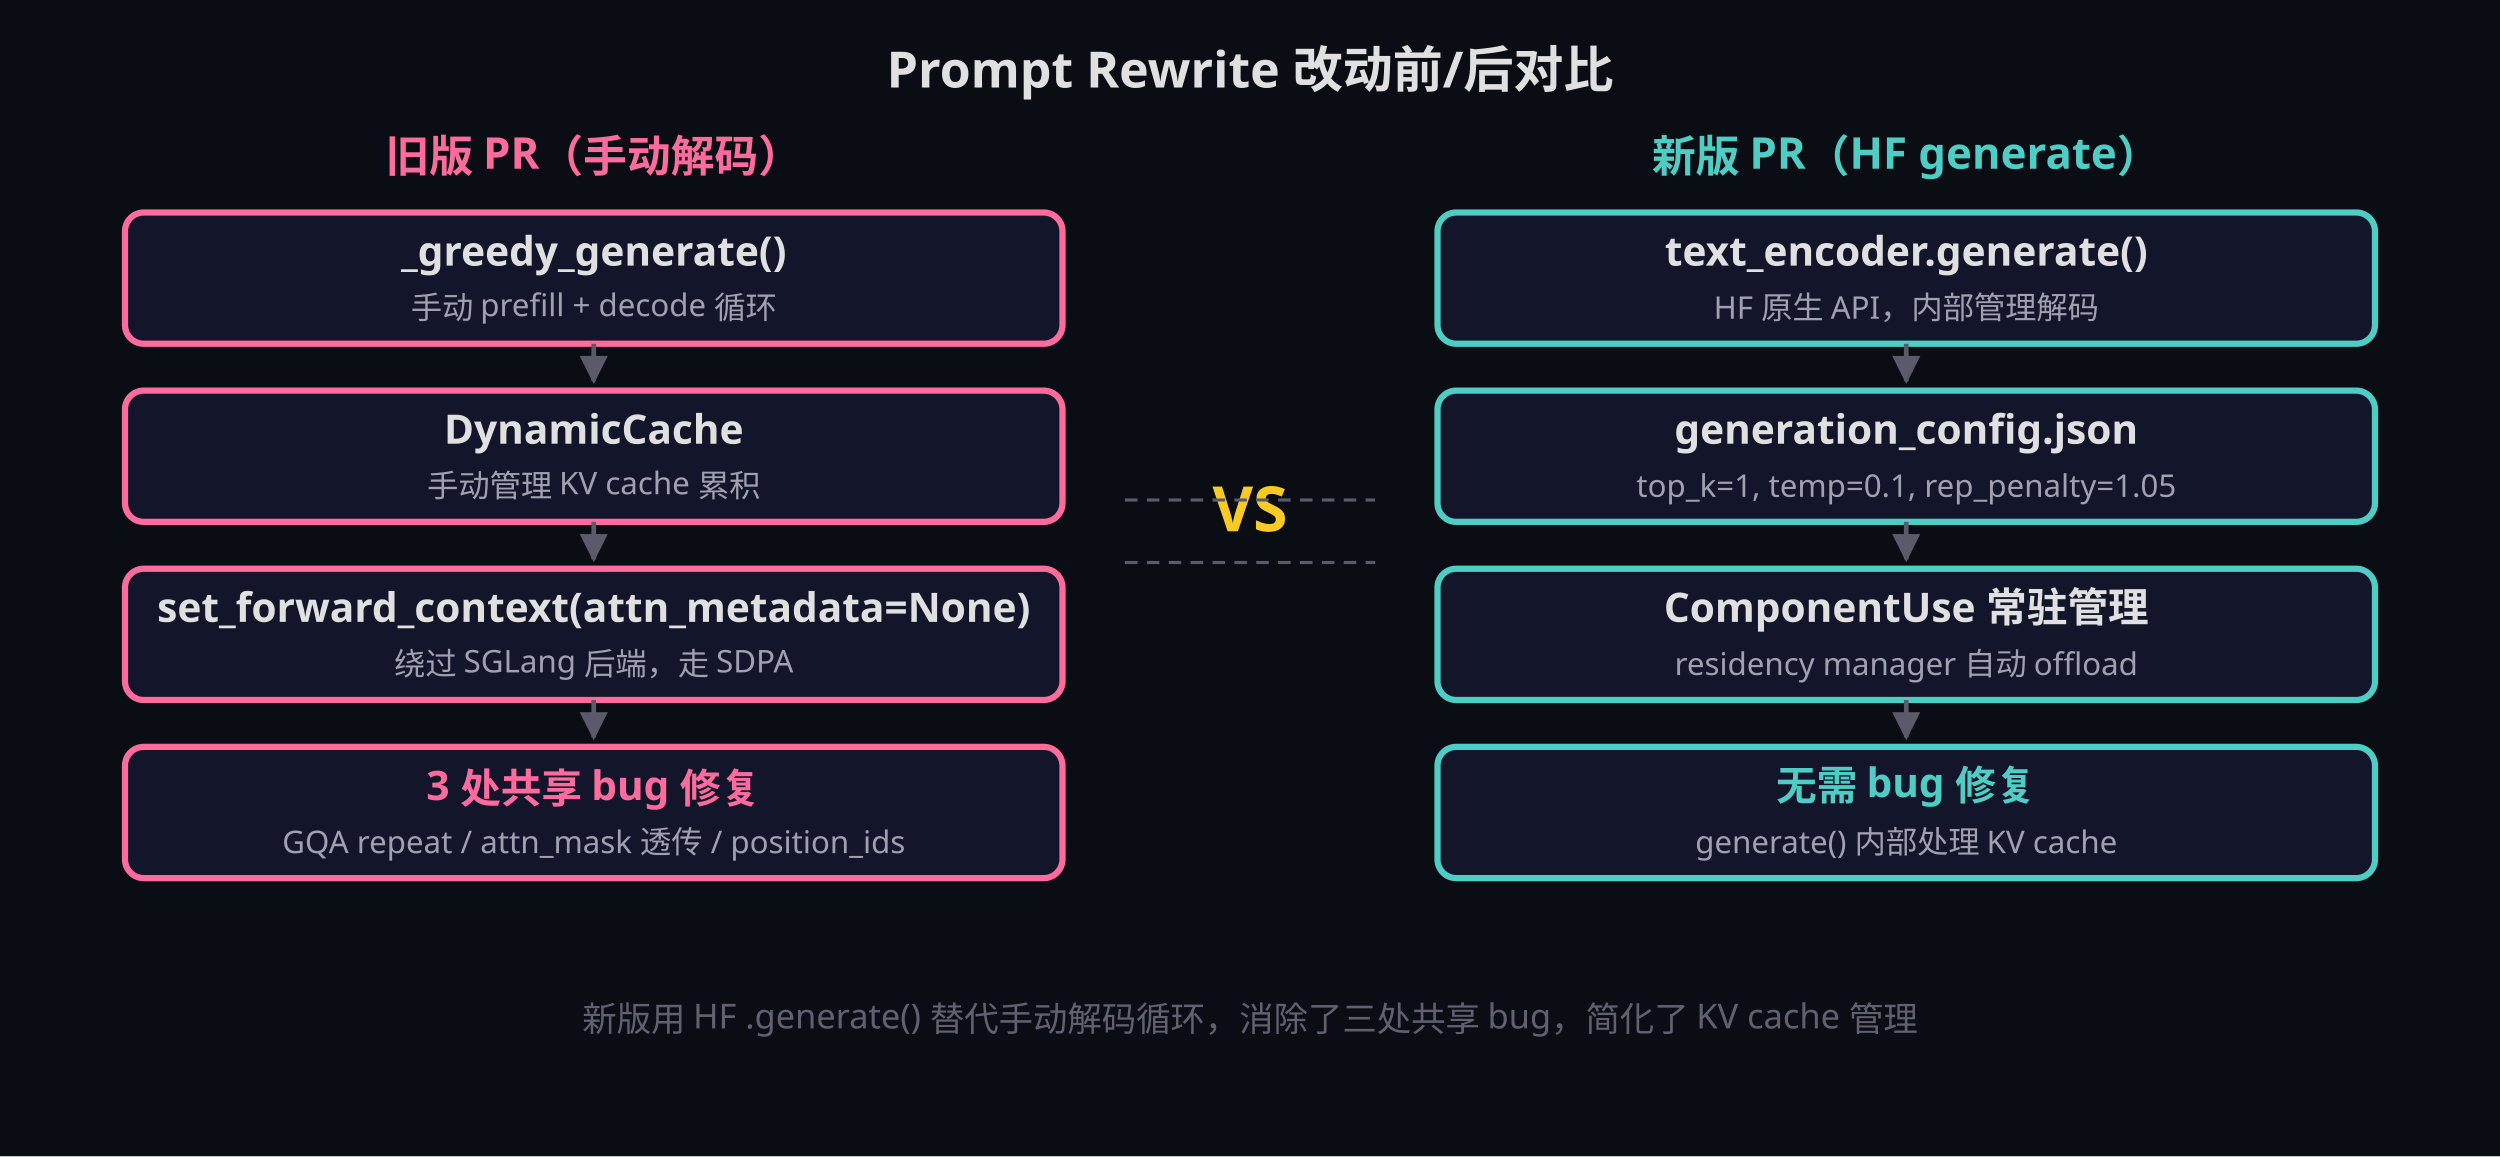
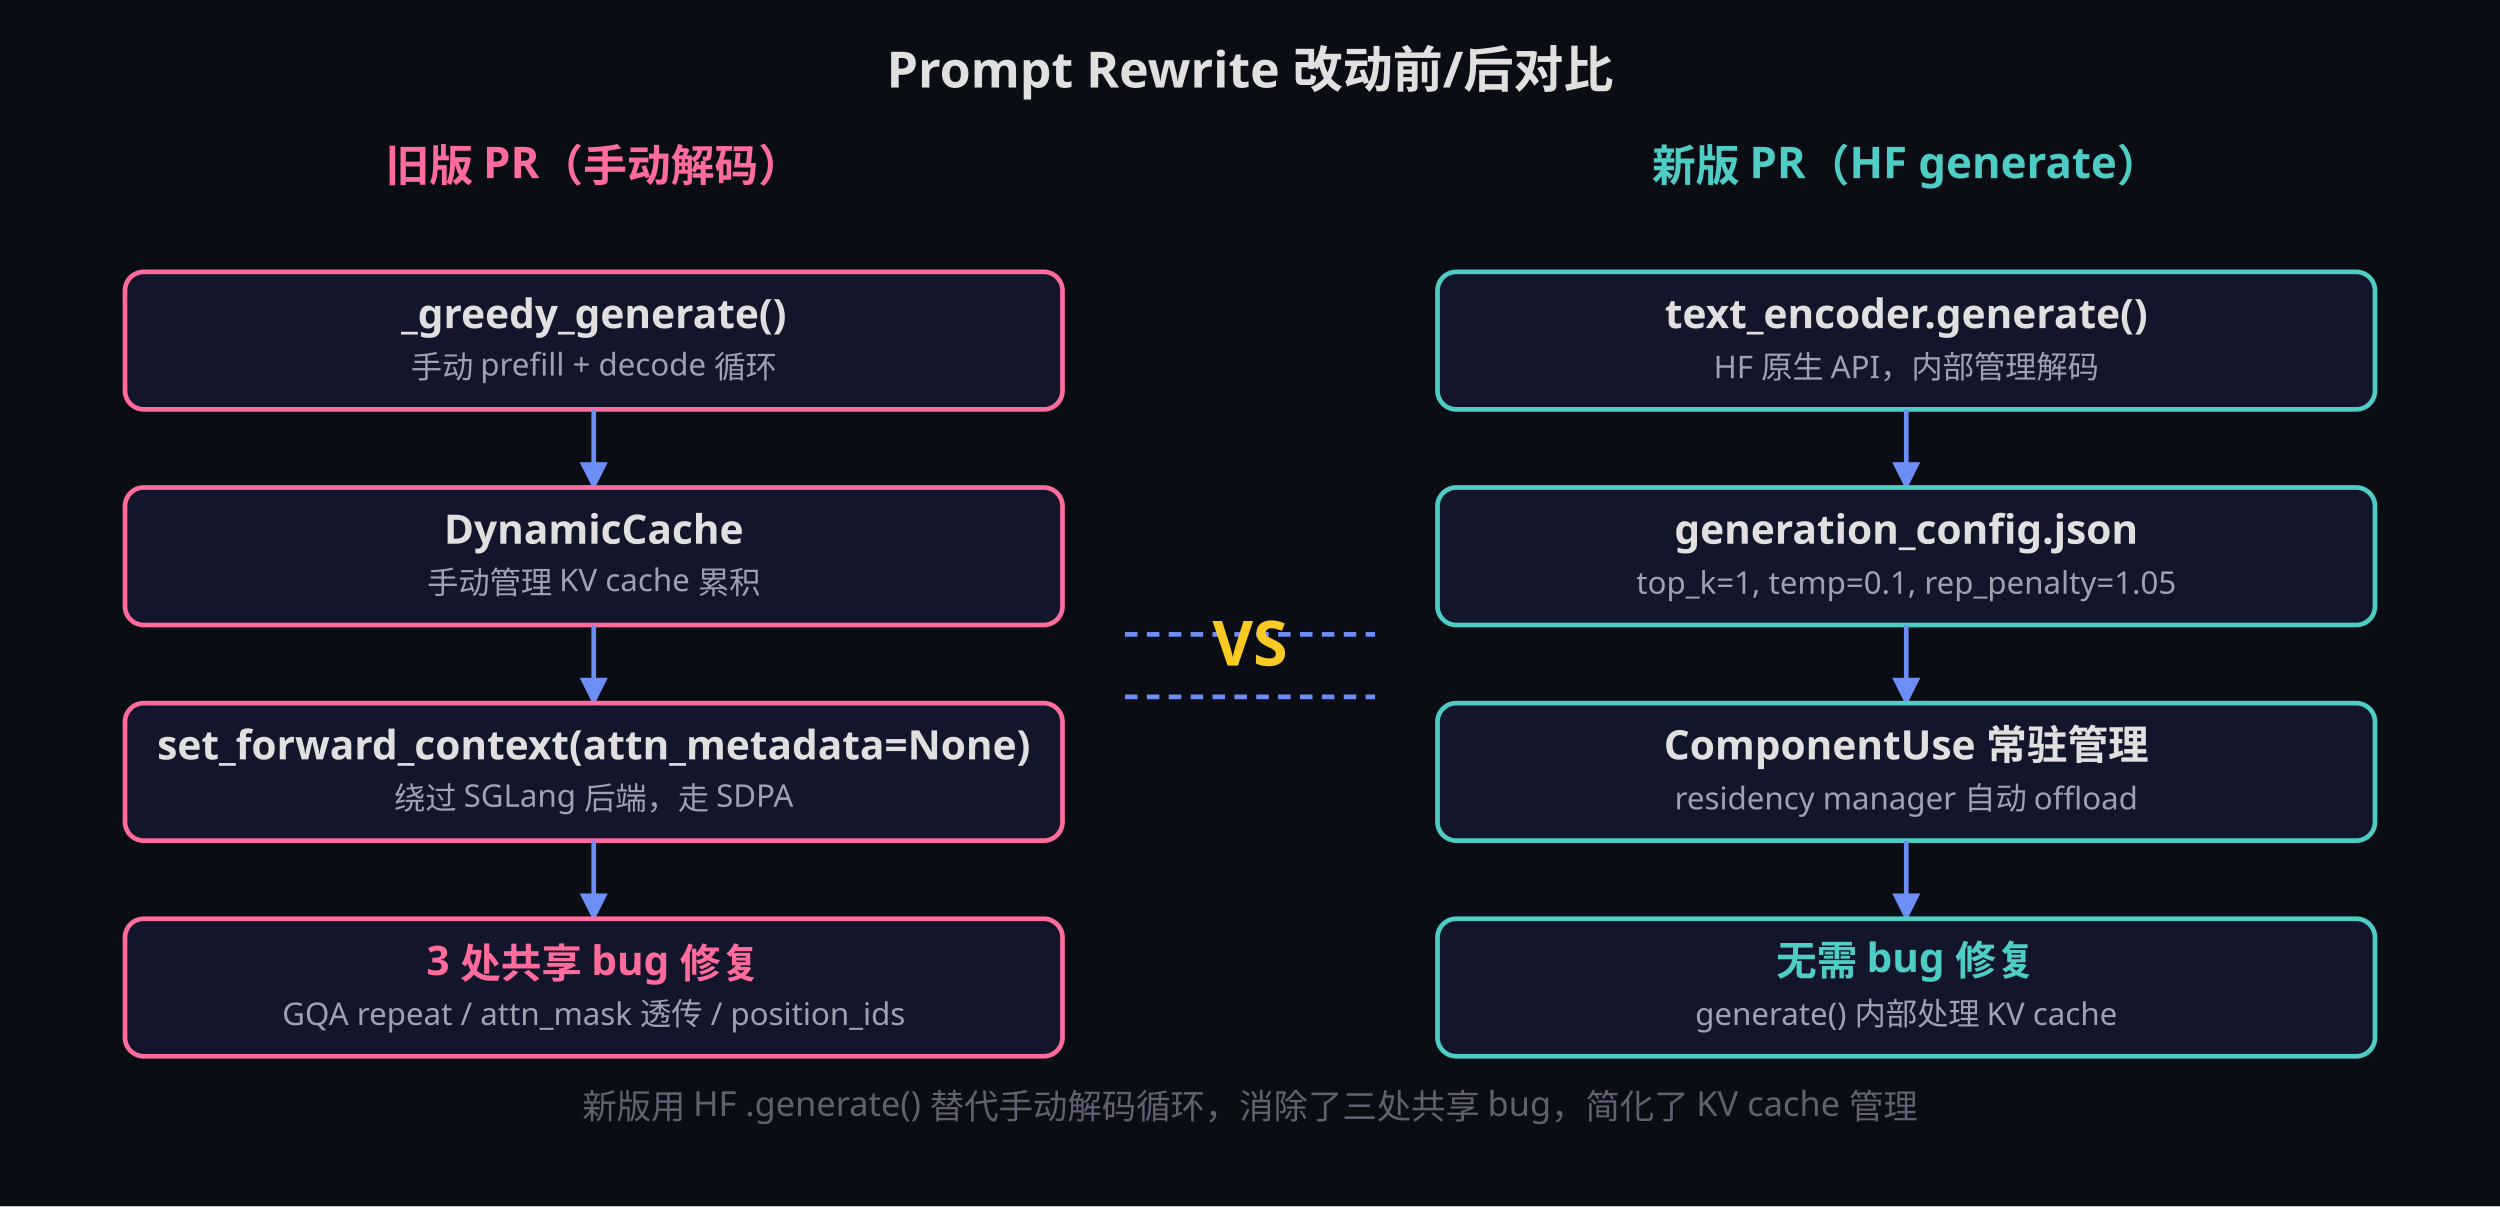
- <svg xmlns="http://www.w3.org/2000/svg" width="800" height="370" viewBox="0 0 800 370">
+ <svg xmlns="http://www.w3.org/2000/svg" width="800" height="386" viewBox="0 0 800 386">
  <defs>
    <marker id="arrowC" viewBox="0 0 10 10" refX="9" refY="5" markerWidth="6" markerHeight="6" orient="auto">
-       <path d="M 0 0 L 10 5 L 0 10 z" fill="#5a5a6a" />
+       <path d="M 0 0 L 10 5 L 0 10 z" fill="#6c8ef5" />
    </marker>
  </defs>
-   <rect width="800" height="370" fill="#0b0d14" />
+   <rect width="800" height="386" fill="#0b0d14" />
  <text x="400" y="28" text-anchor="middle" fill="#e0e0e0" font-family="system-ui, sans-serif" font-size="16" font-weight="bold">Prompt Rewrite 改动前/后对比</text>
-   <text x="190" y="55" text-anchor="middle" fill="#ff6b9d" font-family="system-ui, sans-serif" font-size="14" font-weight="bold">旧版 PR（手动解码）</text>
-   <text x="610" y="55" text-anchor="middle" fill="#4ecdc4" font-family="system-ui, sans-serif" font-size="14" font-weight="bold">新版 PR（HF generate）</text>
-   <rect x="40" y="68" width="300" height="42" fill="#13162a" stroke="#ff6b9d" stroke-width="2" rx="6" />
-   <text x="190" y="85" text-anchor="middle" fill="#e0e0e0" font-family="system-ui, sans-serif" font-size="13" font-weight="bold">_greedy_generate()</text>
-   <text x="190" y="102" text-anchor="middle" fill="#a0a0b0" font-family="system-ui, sans-serif" font-size="10">手动 prefill + decode 循环</text>
-   <path d="M190 110 L190 122" stroke="#5a5a6a" stroke-width="1.5" marker-end="url(#arrowC)" />
-   <rect x="40" y="125" width="300" height="42" fill="#13162a" stroke="#ff6b9d" stroke-width="2" rx="6" />
-   <text x="190" y="142" text-anchor="middle" fill="#e0e0e0" font-family="system-ui, sans-serif" font-size="13" font-weight="bold">DynamicCache</text>
-   <text x="190" y="159" text-anchor="middle" fill="#a0a0b0" font-family="system-ui, sans-serif" font-size="10">手动管理 KV cache 累积</text>
-   <path d="M190 167 L190 179" stroke="#5a5a6a" stroke-width="1.5" marker-end="url(#arrowC)" />
-   <rect x="40" y="182" width="300" height="42" fill="#13162a" stroke="#ff6b9d" stroke-width="2" rx="6" />
-   <text x="190" y="199" text-anchor="middle" fill="#e0e0e0" font-family="system-ui, sans-serif" font-size="13" font-weight="bold">set_forward_context(attn_metadata=None)</text>
-   <text x="190" y="216" text-anchor="middle" fill="#a0a0b0" font-family="system-ui, sans-serif" font-size="10">绕过 SGLang 后端，走 SDPA</text>
-   <path d="M190 224 L190 236" stroke="#5a5a6a" stroke-width="1.5" marker-end="url(#arrowC)" />
-   <rect x="40" y="239" width="300" height="42" fill="#13162a" stroke="#ff6b9d" stroke-width="2" rx="6" />
-   <text x="190" y="256" text-anchor="middle" fill="#ff6b9d" font-family="system-ui, sans-serif" font-size="13" font-weight="bold">3 处共享 bug 修复</text>
-   <text x="190" y="273" text-anchor="middle" fill="#a0a0b0" font-family="system-ui, sans-serif" font-size="10">GQA repeat / attn_mask 透传 / position_ids</text>
-   <rect x="460" y="68" width="300" height="42" fill="#13162a" stroke="#4ecdc4" stroke-width="2" rx="6" />
-   <text x="610" y="85" text-anchor="middle" fill="#e0e0e0" font-family="system-ui, sans-serif" font-size="13" font-weight="bold">text_encoder.generate()</text>
-   <text x="610" y="102" text-anchor="middle" fill="#a0a0b0" font-family="system-ui, sans-serif" font-size="10">HF 原生 API，内部管理解码</text>
-   <path d="M610 110 L610 122" stroke="#5a5a6a" stroke-width="1.5" marker-end="url(#arrowC)" />
-   <rect x="460" y="125" width="300" height="42" fill="#13162a" stroke="#4ecdc4" stroke-width="2" rx="6" />
-   <text x="610" y="142" text-anchor="middle" fill="#e0e0e0" font-family="system-ui, sans-serif" font-size="13" font-weight="bold">generation_config.json</text>
-   <text x="610" y="159" text-anchor="middle" fill="#a0a0b0" font-family="system-ui, sans-serif" font-size="10">top_k=1, temp=0.1, rep_penalty=1.05</text>
-   <path d="M610 167 L610 179" stroke="#5a5a6a" stroke-width="1.5" marker-end="url(#arrowC)" />
-   <rect x="460" y="182" width="300" height="42" fill="#13162a" stroke="#4ecdc4" stroke-width="2" rx="6" />
-   <text x="610" y="199" text-anchor="middle" fill="#e0e0e0" font-family="system-ui, sans-serif" font-size="13" font-weight="bold">ComponentUse 常驻管理</text>
-   <text x="610" y="216" text-anchor="middle" fill="#a0a0b0" font-family="system-ui, sans-serif" font-size="10">residency manager 自动 offload</text>
-   <path d="M610 224 L610 236" stroke="#5a5a6a" stroke-width="1.5" marker-end="url(#arrowC)" />
-   <rect x="460" y="239" width="300" height="42" fill="#13162a" stroke="#4ecdc4" stroke-width="2" rx="6" />
-   <text x="610" y="256" text-anchor="middle" fill="#4ecdc4" font-family="system-ui, sans-serif" font-size="13" font-weight="bold">无需 bug 修复</text>
-   <text x="610" y="273" text-anchor="middle" fill="#a0a0b0" font-family="system-ui, sans-serif" font-size="10">generate() 内部处理 KV cache</text>
-   <text x="400" y="170" text-anchor="middle" fill="#f9ca24" font-family="system-ui, sans-serif" font-size="20" font-weight="bold">VS</text>
-   <path d="M360 160 L440 160" stroke="#5a5a6a" stroke-width="1" stroke-dasharray="4 3" />
-   <path d="M360 180 L440 180" stroke="#5a5a6a" stroke-width="1" stroke-dasharray="4 3" />
-   <text x="400" y="330" text-anchor="middle" fill="#606070" font-family="system-ui, sans-serif" font-size="11">新版用 HF .generate() 替代手动解码循环，消除了三处共享 bug，简化了 KV cache 管理</text>
+   <text x="190" y="58" text-anchor="middle" fill="#ff6b9d" font-family="system-ui, sans-serif" font-size="14" font-weight="bold">旧版 PR（手动解码）</text>
+   <text x="610" y="58" text-anchor="middle" fill="#4ecdc4" font-family="system-ui, sans-serif" font-size="14" font-weight="bold">新版 PR（HF generate）</text>
+   <rect x="40" y="87" width="300" height="44" fill="#13162a" stroke="#ff6b9d" stroke-width="1.5" rx="6" />
+   <text x="190" y="105" text-anchor="middle" fill="#e0e0e0" font-family="system-ui, sans-serif" font-size="13" font-weight="bold">_greedy_generate()</text>
+   <text x="190" y="121" text-anchor="middle" fill="#a0a0b0" font-family="system-ui, sans-serif" font-size="10">手动 prefill + decode 循环</text>
+   <path d="M190 131 L190 156" stroke="#6c8ef5" stroke-width="1.5" marker-end="url(#arrowC)" />
+   <rect x="40" y="156" width="300" height="44" fill="#13162a" stroke="#ff6b9d" stroke-width="1.5" rx="6" />
+   <text x="190" y="174" text-anchor="middle" fill="#e0e0e0" font-family="system-ui, sans-serif" font-size="13" font-weight="bold">DynamicCache</text>
+   <text x="190" y="190" text-anchor="middle" fill="#a0a0b0" font-family="system-ui, sans-serif" font-size="10">手动管理 KV cache 累积</text>
+   <path d="M190 200 L190 225" stroke="#6c8ef5" stroke-width="1.5" marker-end="url(#arrowC)" />
+   <rect x="40" y="225" width="300" height="44" fill="#13162a" stroke="#ff6b9d" stroke-width="1.5" rx="6" />
+   <text x="190" y="243" text-anchor="middle" fill="#e0e0e0" font-family="system-ui, sans-serif" font-size="13" font-weight="bold">set_forward_context(attn_metadata=None)</text>
+   <text x="190" y="259" text-anchor="middle" fill="#a0a0b0" font-family="system-ui, sans-serif" font-size="10">绕过 SGLang 后端，走 SDPA</text>
+   <path d="M190 269 L190 294" stroke="#6c8ef5" stroke-width="1.5" marker-end="url(#arrowC)" />
+   <rect x="40" y="294" width="300" height="44" fill="#13162a" stroke="#ff6b9d" stroke-width="1.5" rx="6" />
+   <text x="190" y="312" text-anchor="middle" fill="#ff6b9d" font-family="system-ui, sans-serif" font-size="13" font-weight="bold">3 处共享 bug 修复</text>
+   <text x="190" y="328" text-anchor="middle" fill="#a0a0b0" font-family="system-ui, sans-serif" font-size="10">GQA repeat / attn_mask 透传 / position_ids</text>
+   <rect x="460" y="87" width="300" height="44" fill="#13162a" stroke="#4ecdc4" stroke-width="1.5" rx="6" />
+   <text x="610" y="105" text-anchor="middle" fill="#e0e0e0" font-family="system-ui, sans-serif" font-size="13" font-weight="bold">text_encoder.generate()</text>
+   <text x="610" y="121" text-anchor="middle" fill="#a0a0b0" font-family="system-ui, sans-serif" font-size="10">HF 原生 API，内部管理解码</text>
+   <path d="M610 131 L610 156" stroke="#6c8ef5" stroke-width="1.5" marker-end="url(#arrowC)" />
+   <rect x="460" y="156" width="300" height="44" fill="#13162a" stroke="#4ecdc4" stroke-width="1.5" rx="6" />
+   <text x="610" y="174" text-anchor="middle" fill="#e0e0e0" font-family="system-ui, sans-serif" font-size="13" font-weight="bold">generation_config.json</text>
+   <text x="610" y="190" text-anchor="middle" fill="#a0a0b0" font-family="system-ui, sans-serif" font-size="10">top_k=1, temp=0.1, rep_penalty=1.05</text>
+   <path d="M610 200 L610 225" stroke="#6c8ef5" stroke-width="1.5" marker-end="url(#arrowC)" />
+   <rect x="460" y="225" width="300" height="44" fill="#13162a" stroke="#4ecdc4" stroke-width="1.5" rx="6" />
+   <text x="610" y="243" text-anchor="middle" fill="#e0e0e0" font-family="system-ui, sans-serif" font-size="13" font-weight="bold">ComponentUse 常驻管理</text>
+   <text x="610" y="259" text-anchor="middle" fill="#a0a0b0" font-family="system-ui, sans-serif" font-size="10">residency manager 自动 offload</text>
+   <path d="M610 269 L610 294" stroke="#6c8ef5" stroke-width="1.5" marker-end="url(#arrowC)" />
+   <rect x="460" y="294" width="300" height="44" fill="#13162a" stroke="#4ecdc4" stroke-width="1.5" rx="6" />
+   <text x="610" y="312" text-anchor="middle" fill="#4ecdc4" font-family="system-ui, sans-serif" font-size="13" font-weight="bold">无需 bug 修复</text>
+   <text x="610" y="328" text-anchor="middle" fill="#a0a0b0" font-family="system-ui, sans-serif" font-size="10">generate() 内部处理 KV cache</text>
+   <path d="M360 203 L440 203" stroke="#6c8ef5" stroke-width="1.5" stroke-dasharray="4 3" />
+   <path d="M360 223 L440 223" stroke="#6c8ef5" stroke-width="1.5" stroke-dasharray="4 3" />
+   <text x="400" y="213" text-anchor="middle" fill="#f9ca24" font-family="system-ui, sans-serif" font-size="20" font-weight="bold">VS</text>
+   <text x="400" y="358" text-anchor="middle" fill="#606070" font-family="system-ui, sans-serif" font-size="11">新版用 HF .generate() 替代手动解码循环，消除了三处共享 bug，简化了 KV cache 管理</text>
</svg>
